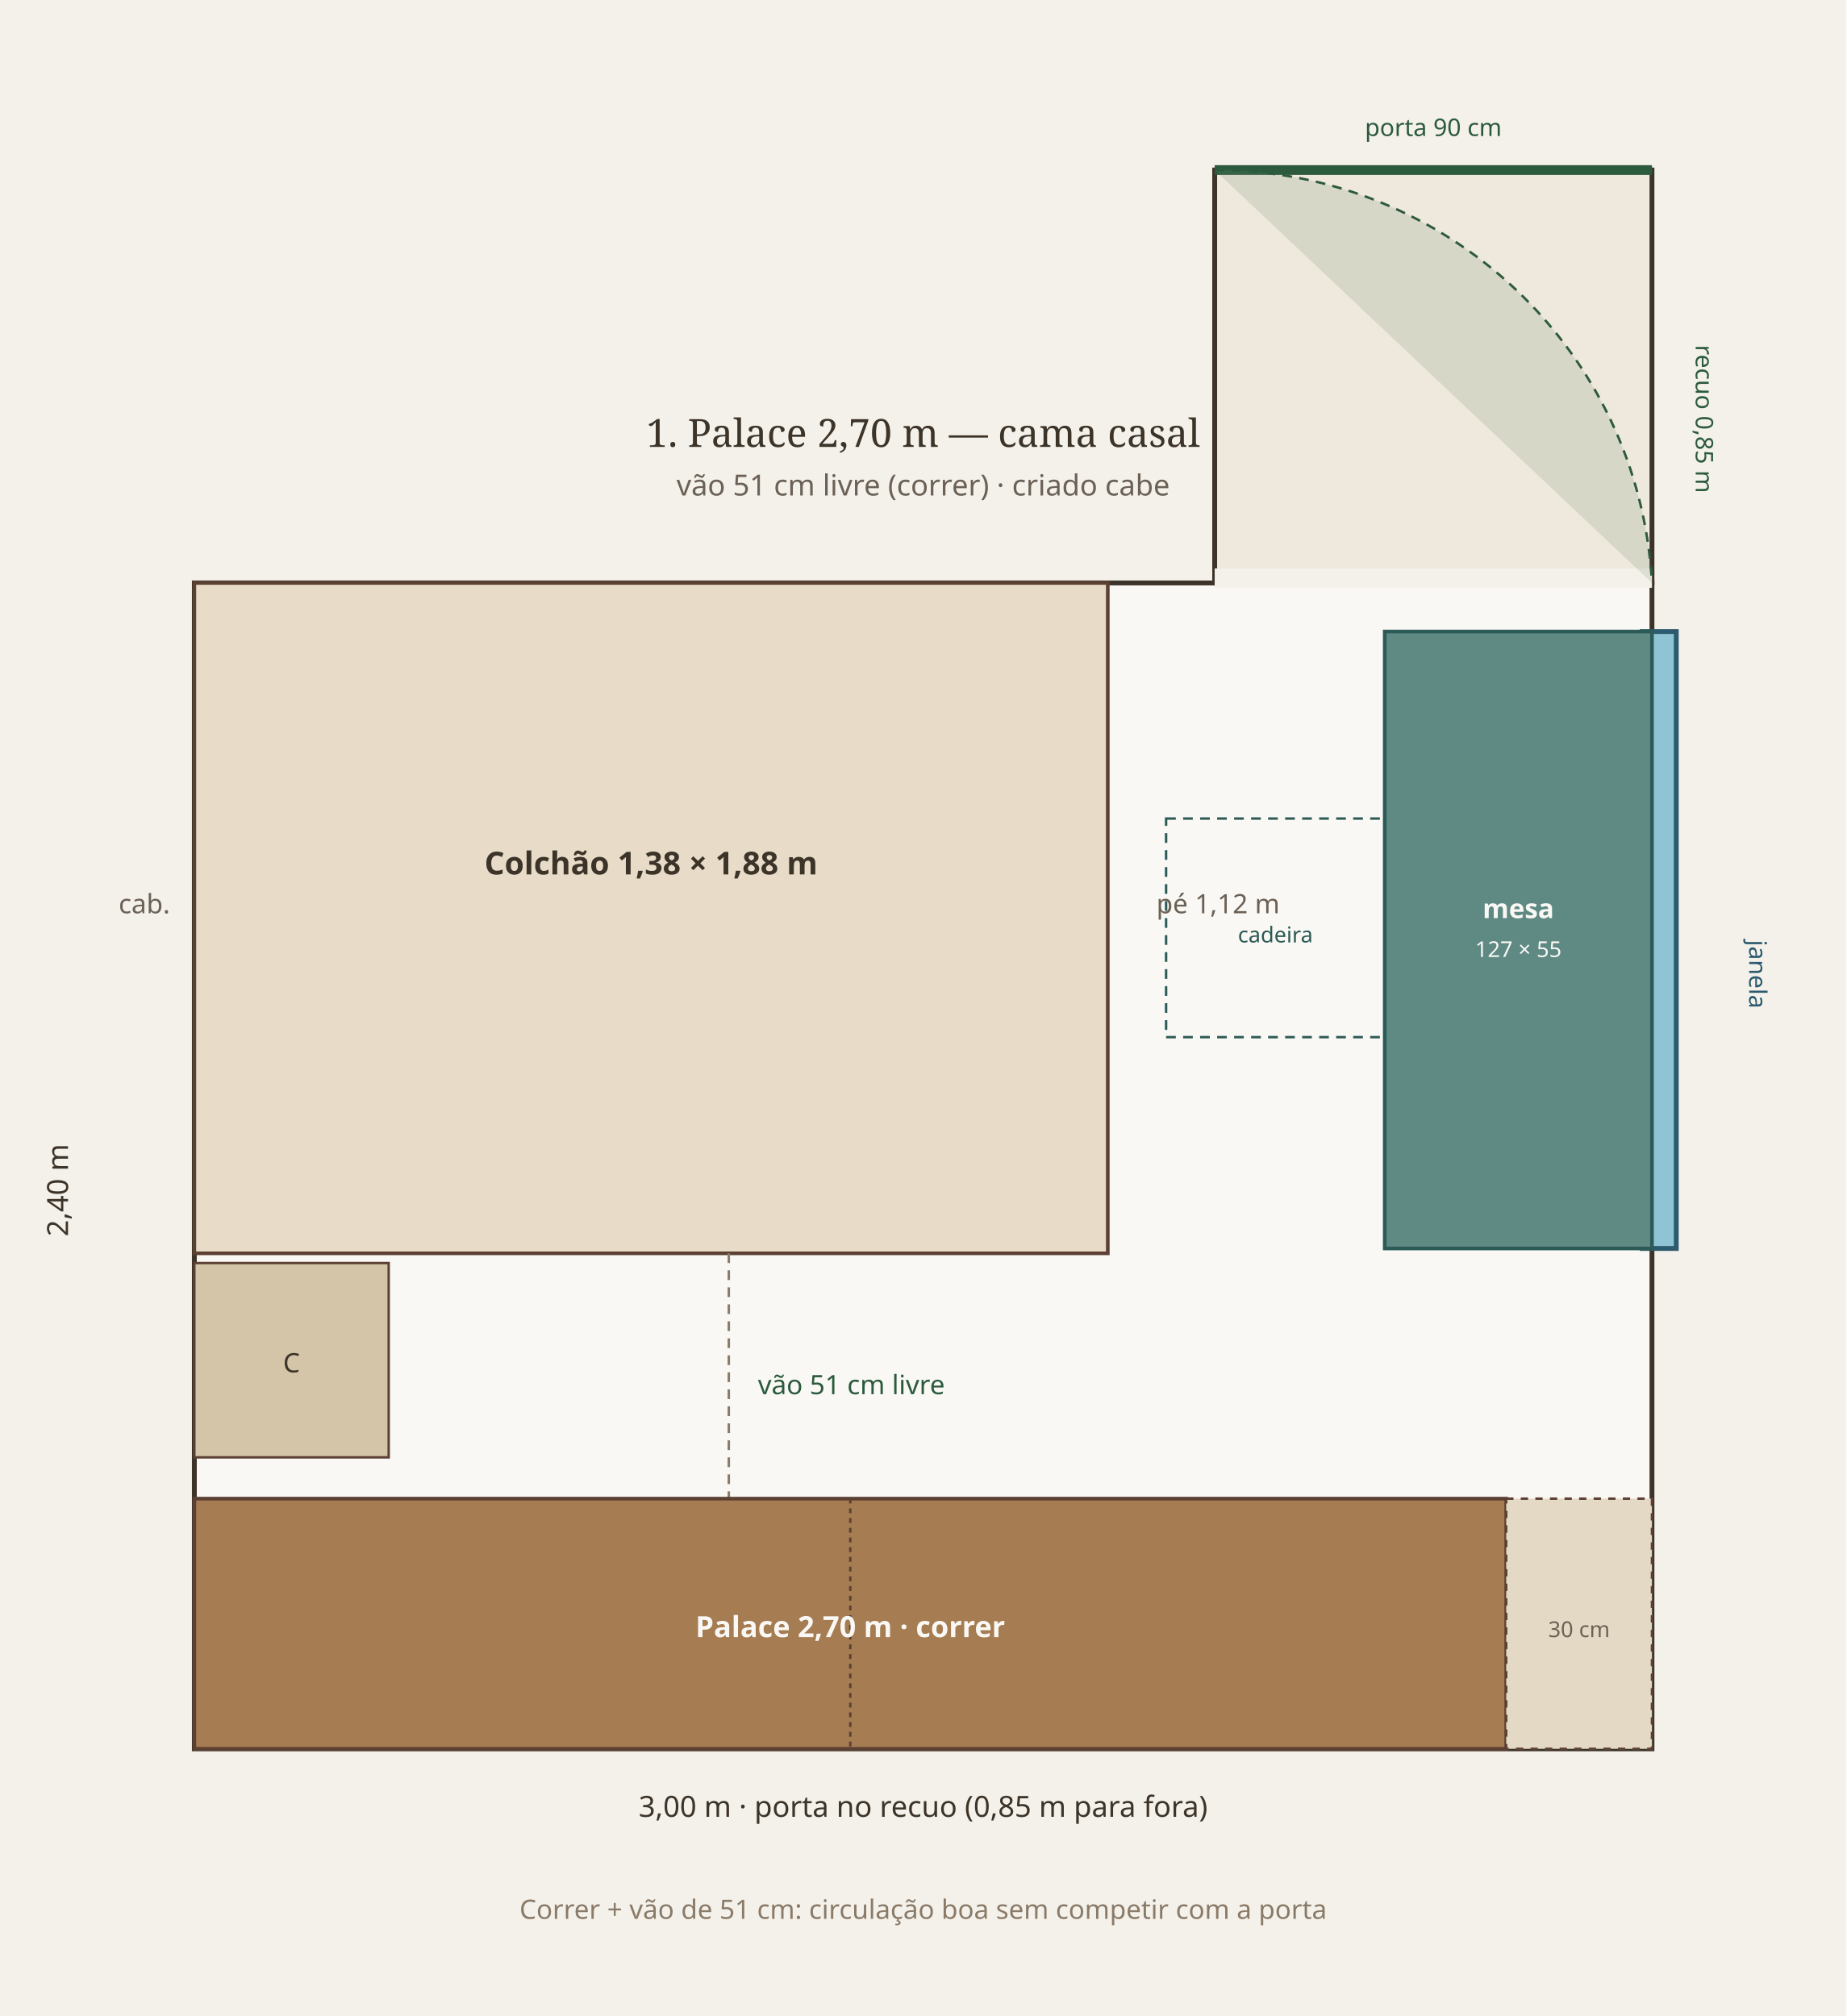
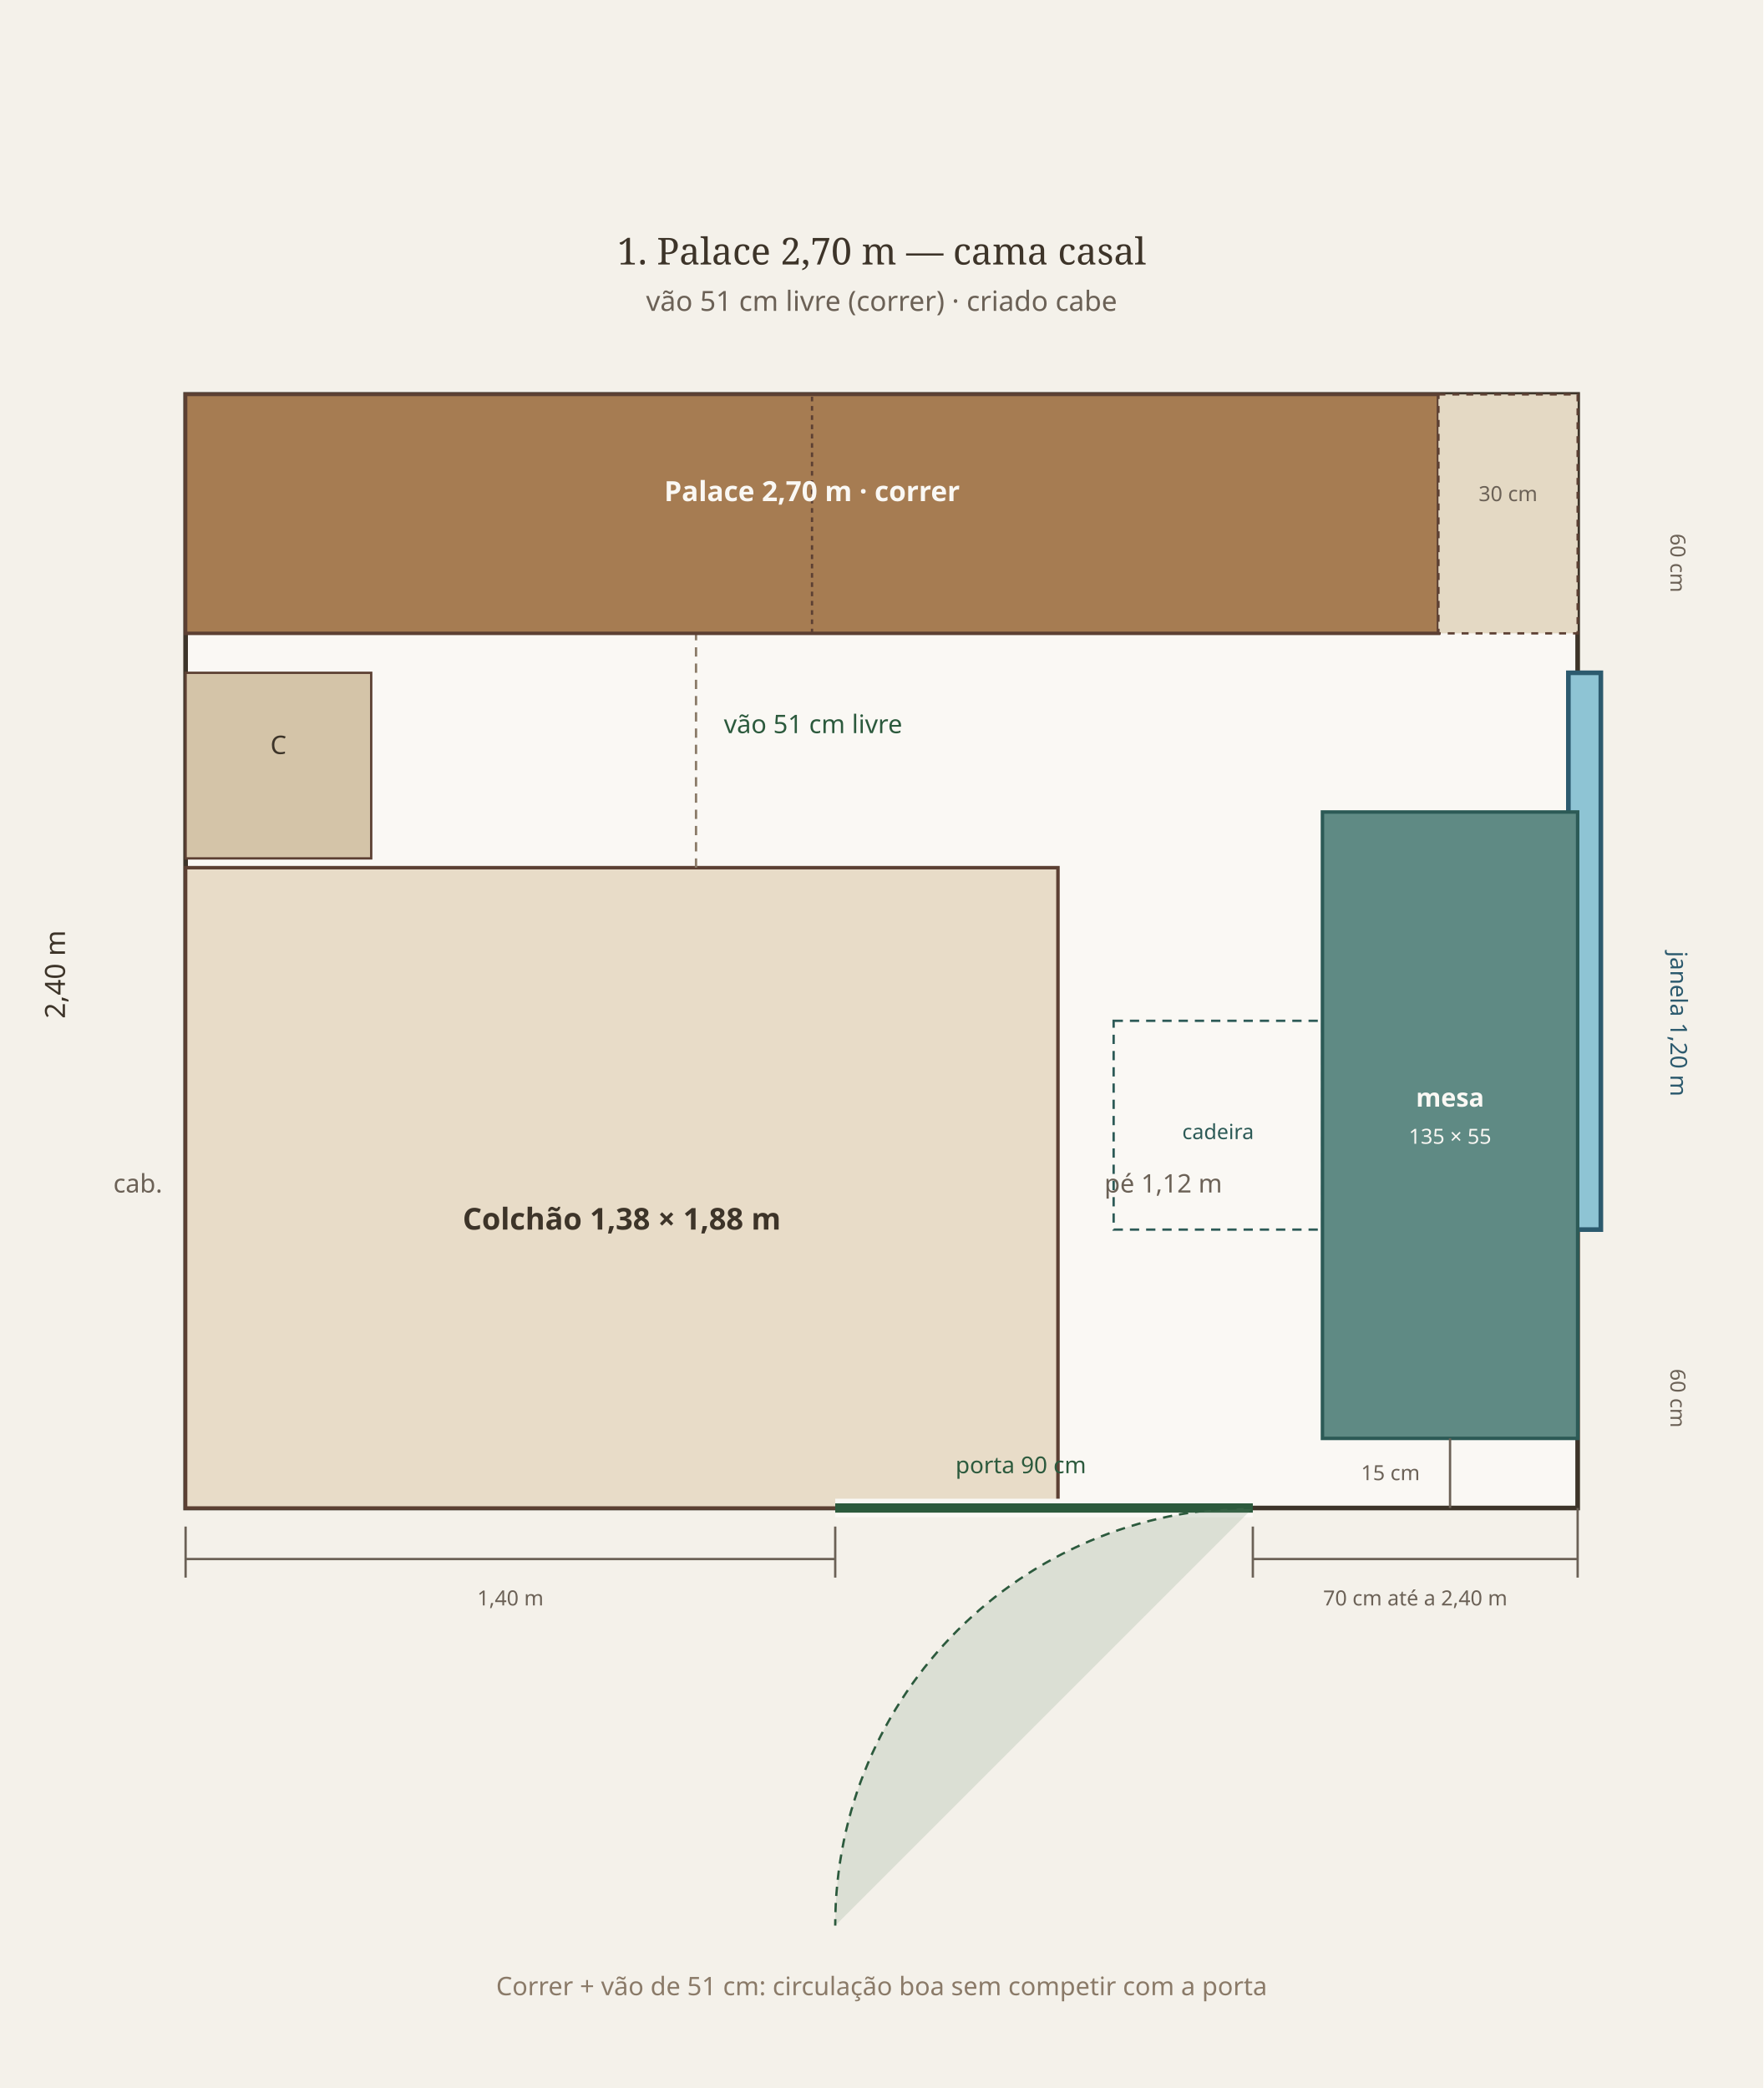
- <svg xmlns="http://www.w3.org/2000/svg" viewBox="0 -150 760 830" role="img">
-   <rect x="0" y="-150" width="760" height="830" fill="#f4f1ea" />
+ <svg xmlns="http://www.w3.org/2000/svg" viewBox="0 -80 760 900" role="img">
+   <rect x="0" y="-80" width="760" height="900" fill="#f4f1ea" />
  <text x="380" y="34" text-anchor="middle" font-family="Georgia, serif" font-size="16" fill="#3d3429">1. Palace 2,70 m — cama casal</text>
  <text x="380" y="54" text-anchor="middle" font-family="system-ui, sans-serif" font-size="12" fill="#6b6156">vão 51 cm livre (correr) · criado cabe</text>
  <rect x="80" y="90" width="600" height="480" fill="#faf8f4" stroke="#3d3429" stroke-width="2" />
-   <rect x="80" y="90" width="376" height="276" fill="#e8dcc8" stroke="#5c4033" stroke-width="1.5" />
-   <text x="268" y="210" text-anchor="middle" font-family="system-ui, sans-serif" font-size="13" fill="#3d3429" font-weight="600">Colchão 1,38 × 1,88 m</text>
-   <text x="70" y="226" text-anchor="end" font-family="system-ui, sans-serif" font-size="11" fill="#6b6156">cab.</text>
-   <text x="476" y="226" font-family="system-ui, sans-serif" font-size="11" fill="#6b6156">pé 1,12 m</text>
-   <rect x="80" y="370" width="80" height="80" fill="#d4c4a8" stroke="#5c4033" />
-   <text x="120" y="415" text-anchor="middle" font-family="system-ui, sans-serif" font-size="11" fill="#3d3429">C</text>
-   <line x1="300" y1="366" x2="300" y2="467" stroke="#8a7a68" stroke-dasharray="4 3" />
-   <text x="312" y="424" font-family="system-ui, sans-serif" font-size="11" fill="#2c5a3d">vão 51 cm livre</text>
-   <rect x="80" y="467" width="540" height="103" fill="#a67c52" stroke="#5c4033" stroke-width="1.5" />
-   <line x1="350" y1="467" x2="350" y2="570" stroke="#5c4033" stroke-dasharray="2 2" />
-   <text x="350" y="524" text-anchor="middle" font-family="system-ui, sans-serif" font-size="12" fill="#faf8f4" font-weight="600">Palace 2,70 m · correr</text>
-   <rect x="620" y="467" width="60" height="103" fill="#e4d9c4" stroke="#5c4033" stroke-dasharray="3 3" />
-   <text x="650" y="524" text-anchor="middle" font-family="system-ui, sans-serif" font-size="9" fill="#6b6156">30 cm</text>
-   <rect x="500" y="-80" width="180" height="170" fill="#efe8dc" stroke="#3d3429" stroke-width="2" />
-   <rect x="500" y="84" width="180" height="8" fill="#f4f1ea" />
-   <line x1="500" y1="-80" x2="680" y2="-80" stroke="#2c5a3d" stroke-width="4" />
-   <path d="M500 -80 A180 180 0 0 1 680 90" fill="#6b8f71" fill-opacity="0.18" stroke="#2c5a3d" stroke-dasharray="4 3" />
-   <text x="590" y="-94" text-anchor="middle" font-family="system-ui, sans-serif" font-size="10" fill="#2c5a3d">porta 90 cm</text>
-   <text x="698" y="-8" font-family="system-ui, sans-serif" font-size="10" fill="#2c5a3d" transform="rotate(90 698 -8)">recuo 0,85 m</text>
-   <rect x="676" y="110" width="14" height="254" fill="#8ec4d4" stroke="#2c5a6e" stroke-width="2" />
-   <text x="720" y="237" font-family="system-ui, sans-serif" font-size="10" fill="#2c5a6e" transform="rotate(90 720 237)">janela</text>
-   <rect x="570" y="110" width="110" height="254" fill="#5f8a84" stroke="#2c5a56" stroke-width="1.5" />
-   <text x="625" y="228" text-anchor="middle" font-family="system-ui, sans-serif" font-size="11" fill="#faf8f4" font-weight="600">mesa</text>
-   <text x="625" y="244" text-anchor="middle" font-family="system-ui, sans-serif" font-size="9" fill="#faf8f4">127 × 55</text>
-   <rect x="480" y="187" width="90" height="90" fill="none" stroke="#2c5a56" stroke-dasharray="4 3" />
-   <text x="525" y="238" text-anchor="middle" font-family="system-ui, sans-serif" font-size="9" fill="#2c5a56">cadeira</text>
-   <text x="380" y="598" text-anchor="middle" font-family="system-ui, sans-serif" font-size="12" fill="#3d3429">3,00 m · porta no recuo (0,85 m para fora)</text>
+   <rect x="80" y="294" width="376" height="276" fill="#e8dcc8" stroke="#5c4033" stroke-width="1.5" />
+   <text x="268" y="450" text-anchor="middle" font-family="system-ui, sans-serif" font-size="13" fill="#3d3429" font-weight="600">Colchão 1,38 × 1,88 m</text>
+   <text x="70" y="434" text-anchor="end" font-family="system-ui, sans-serif" font-size="11" fill="#6b6156">cab.</text>
+   <text x="476" y="434" font-family="system-ui, sans-serif" font-size="11" fill="#6b6156">pé 1,12 m</text>
+   <rect x="80" y="210" width="80" height="80" fill="#d4c4a8" stroke="#5c4033" />
+   <text x="120" y="245" text-anchor="middle" font-family="system-ui, sans-serif" font-size="11" fill="#3d3429">C</text>
+   <line x1="300" y1="294" x2="300" y2="193" stroke="#8a7a68" stroke-dasharray="4 3" />
+   <text x="312" y="236" font-family="system-ui, sans-serif" font-size="11" fill="#2c5a3d">vão 51 cm livre</text>
+   <rect x="80" y="90" width="540" height="103" fill="#a67c52" stroke="#5c4033" stroke-width="1.5" />
+   <line x1="350" y1="193" x2="350" y2="90" stroke="#5c4033" stroke-dasharray="2 2" />
+   <text x="350" y="136" text-anchor="middle" font-family="system-ui, sans-serif" font-size="12" fill="#faf8f4" font-weight="600">Palace 2,70 m · correr</text>
+   <rect x="620" y="90" width="60" height="103" fill="#e4d9c4" stroke="#5c4033" stroke-dasharray="3 3" />
+   <text x="650" y="136" text-anchor="middle" font-family="system-ui, sans-serif" font-size="9" fill="#6b6156">30 cm</text>
+   <rect x="360" y="566" width="180" height="8" fill="#faf8f4" />
+   <line x1="360" y1="570" x2="540" y2="570" stroke="#2c5a3d" stroke-width="4" />
+   <path d="M540 570 A180 180 0 0 0 360 750" fill="#6b8f71" fill-opacity="0.18" stroke="#2c5a3d" stroke-dasharray="4 3" />
+   <text x="440" y="555" text-anchor="middle" font-family="system-ui, sans-serif" font-size="10" fill="#2c5a3d">porta 90 cm</text>
+   <line x1="80" y1="578" x2="80" y2="600" stroke="#6b6156" />
+   <line x1="360" y1="578" x2="360" y2="600" stroke="#6b6156" />
+   <line x1="80" y1="592" x2="360" y2="592" stroke="#6b6156" />
+   <text x="220" y="612" text-anchor="middle" font-family="system-ui, sans-serif" font-size="9" fill="#6b6156">1,40 m</text>
+   <line x1="540" y1="578" x2="540" y2="600" stroke="#6b6156" />
+   <line x1="680" y1="570" x2="680" y2="600" stroke="#6b6156" />
+   <line x1="540" y1="592" x2="680" y2="592" stroke="#6b6156" />
+   <text x="610" y="612" text-anchor="middle" font-family="system-ui, sans-serif" font-size="9" fill="#6b6156">70 cm até a 2,40 m</text>
+   <rect x="676" y="210" width="14" height="240" fill="#8ec4d4" stroke="#2c5a6e" stroke-width="2" />
+   <text x="720" y="150" font-family="system-ui, sans-serif" font-size="9" fill="#6b6156" transform="rotate(90 720 150)">60 cm</text>
+   <text x="720" y="330" font-family="system-ui, sans-serif" font-size="10" fill="#2c5a6e" transform="rotate(90 720 330)">janela 1,20 m</text>
+   <text x="720" y="510" font-family="system-ui, sans-serif" font-size="9" fill="#6b6156" transform="rotate(90 720 510)">60 cm</text>
+   <rect x="570" y="270" width="110" height="270" fill="#5f8a84" stroke="#2c5a56" stroke-width="1.5" />
+   <text x="625" y="397" text-anchor="middle" font-family="system-ui, sans-serif" font-size="11" fill="#faf8f4" font-weight="600">mesa</text>
+   <text x="625" y="413" text-anchor="middle" font-family="system-ui, sans-serif" font-size="9" fill="#faf8f4">135 × 55</text>
+   <rect x="480" y="360" width="90" height="90" fill="none" stroke="#2c5a56" stroke-dasharray="4 3" />
+   <text x="525" y="411" text-anchor="middle" font-family="system-ui, sans-serif" font-size="9" fill="#2c5a56">cadeira</text>
+   <line x1="625" y1="540" x2="625" y2="570" stroke="#6b6156" />
+   <text x="612" y="558" text-anchor="end" font-family="system-ui, sans-serif" font-size="9" fill="#6b6156">15 cm</text>
  <text x="28" y="340" text-anchor="middle" font-family="system-ui, sans-serif" font-size="12" fill="#3d3429" transform="rotate(-90 28 340)">2,40 m</text>
-   <text x="380" y="640" text-anchor="middle" font-family="system-ui, sans-serif" font-size="11" fill="#8a7a68">Correr + vão de 51 cm: circulação boa sem competir com a porta</text>
+   <text x="380" y="780" text-anchor="middle" font-family="system-ui, sans-serif" font-size="11" fill="#8a7a68">Correr + vão de 51 cm: circulação boa sem competir com a porta</text>
</svg>
